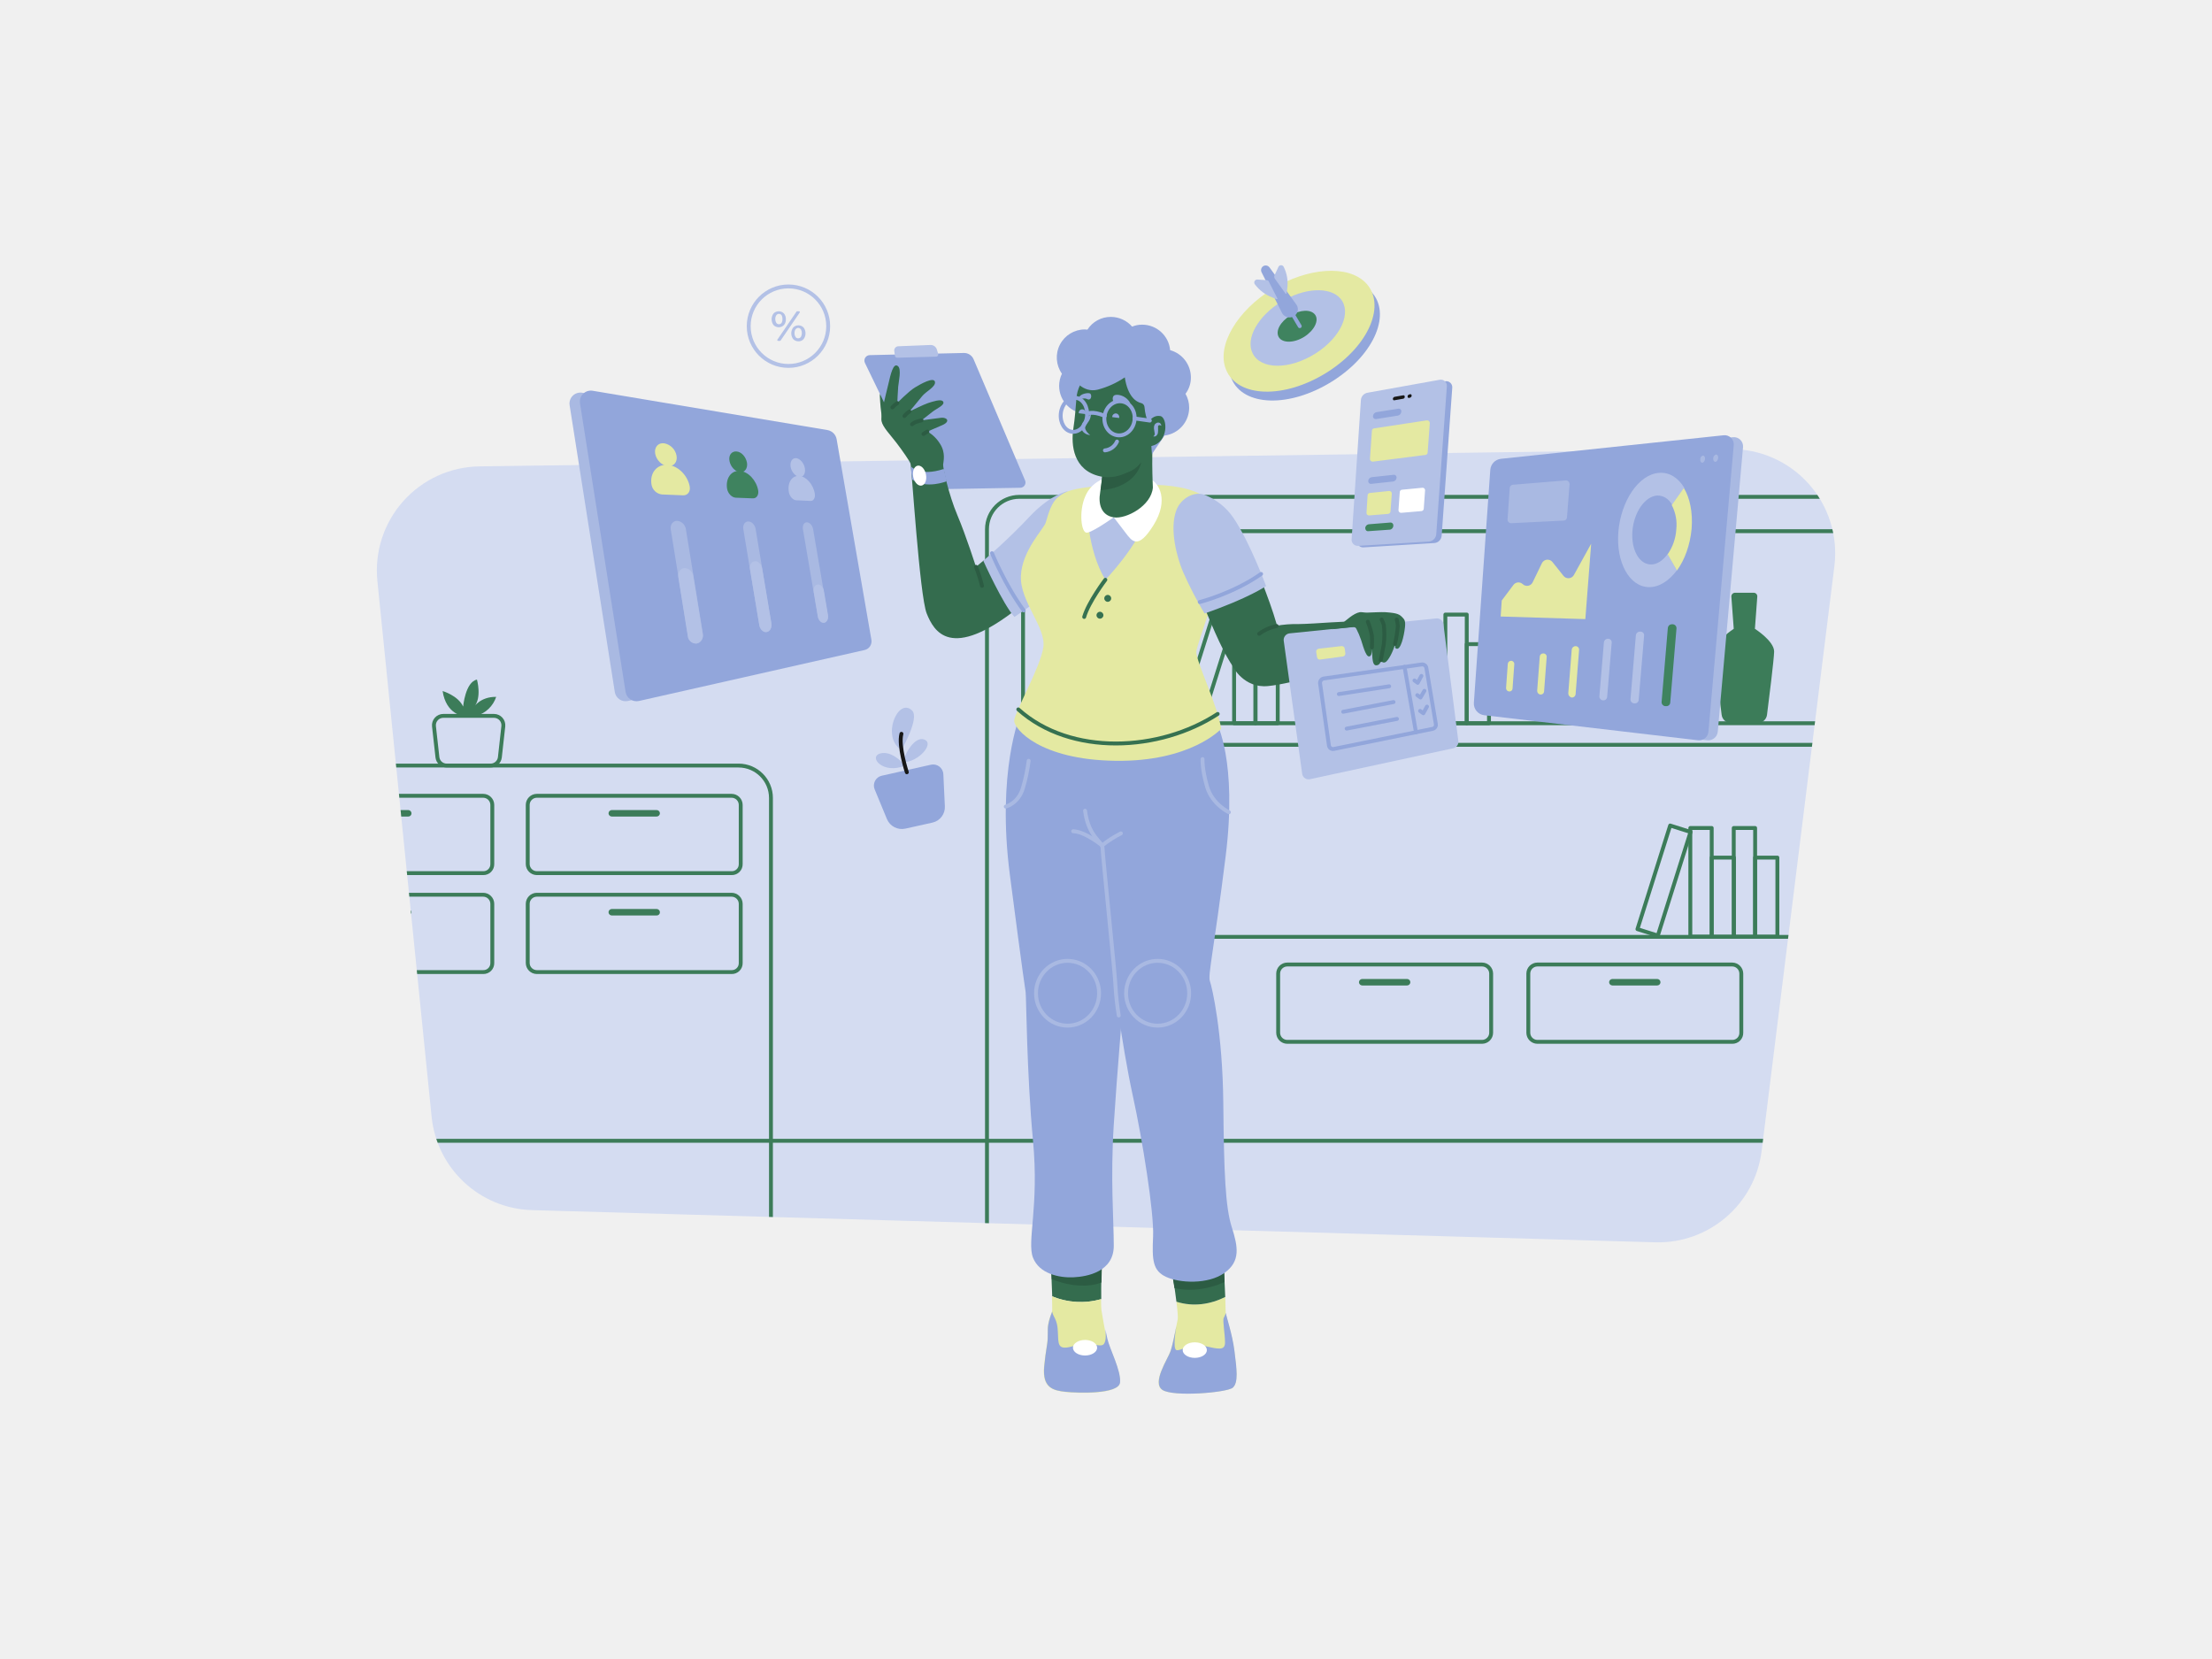
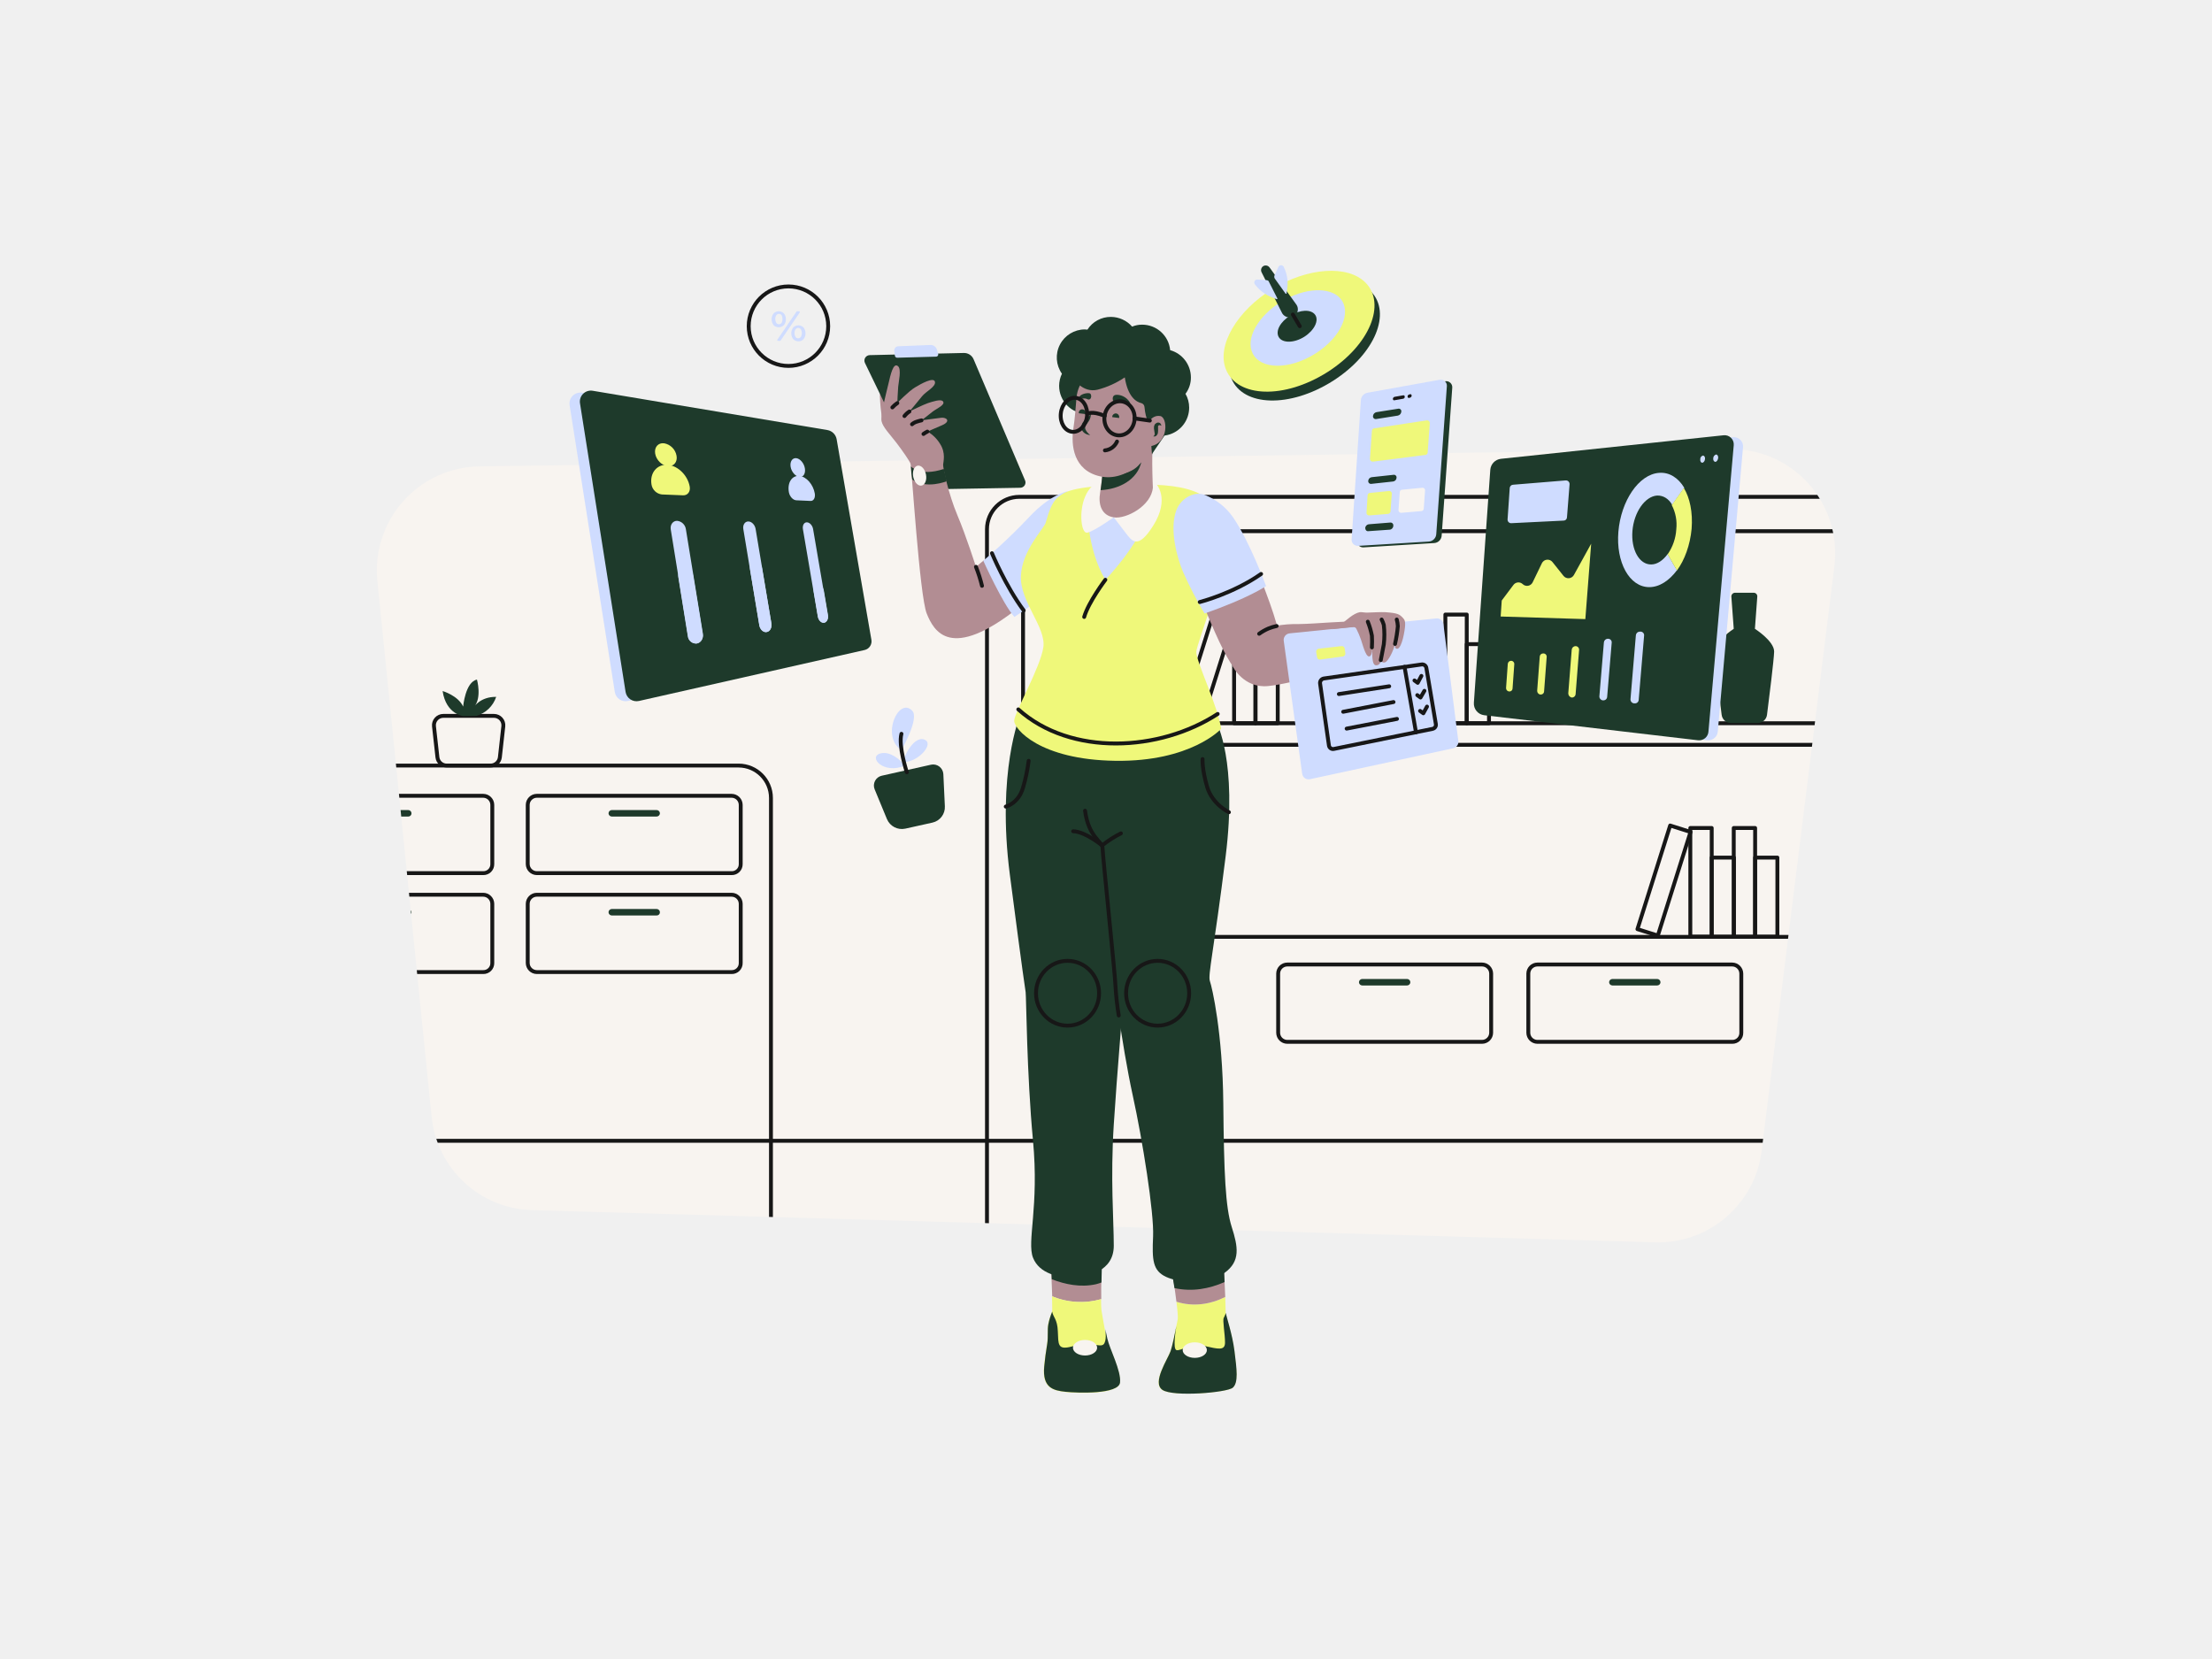
<svg xmlns="http://www.w3.org/2000/svg" id="illustration" viewBox="0 0 1024 768">
  <defs>
-     <style>.cls-1,.cls-14,.cls-15,.cls-18,.cls-19,.cls-20,.cls-22,.cls-23,.cls-4,.cls-6{fill:none;}.cls-2{fill:#D4DCF1;}.cls-3{clip-path:url(#clip-path);}.cls-4,.cls-6{stroke:#3C7C59;}.cls-14,.cls-15,.cls-18,.cls-19,.cls-20,.cls-22,.cls-23,.cls-4,.cls-6{stroke-linecap:round;stroke-linejoin:round;}.cls-14,.cls-15,.cls-18,.cls-19,.cls-20,.cls-23,.cls-4{stroke-width:1.8px;}.cls-5{fill:#3C7C59;}.cls-6{stroke-width:1.8px;}.cls-7{fill:#A9B9E2;}.cls-8{fill:#92A6DB;}.cls-9{fill:#E4E9A2;}.cls-10{fill:#B3C1E6;}.cls-11{fill:#3F835F;}.cls-12{fill:#171717;}.cls-13{fill:#FFFFFF;}.cls-14{stroke:#B3C1E6;}.cls-15,.cls-22{stroke:#92A6DB;}.cls-16{fill:#346C4E;}.cls-17{fill:#2C5C43;}.cls-18{stroke:#A9B9E2;}.cls-19{stroke:#2C5C43;}.cls-20{stroke:#367151;}.cls-21{fill:#367151;}.cls-22{stroke-width:1.8px;}.cls-23{stroke:#171717;}</style>
+     <style>.cls-1,.cls-14,.cls-15,.cls-18,.cls-19,.cls-20,.cls-22,.cls-23,.cls-4,.cls-6{fill:none;}.cls-2{fill:#F8F4F0;}.cls-3{clip-path:url(#clip-path);}.cls-4,.cls-6{stroke:#171717;}.cls-14,.cls-15,.cls-18,.cls-19,.cls-20,.cls-22,.cls-23,.cls-4,.cls-6{stroke-linecap:round;stroke-linejoin:round;}.cls-14,.cls-15,.cls-18,.cls-19,.cls-20,.cls-23,.cls-4{stroke-width:1.8px;}.cls-5{fill:#1E3A2B;}.cls-6{stroke-width:1.8px;}.cls-7{fill:#CFDCFF;}.cls-8{fill:#1E3A2B;}.cls-9{fill:#EFF87A;}.cls-10{fill:#CFDCFF;}.cls-11{fill:#1E3A2B;}.cls-12{fill:#171717;}.cls-13{fill:#F8F4F0;}.cls-14{stroke:#171717;}.cls-15,.cls-22{stroke:#171717;}.cls-16{fill:#b28d93;}.cls-17{fill:#1E3A2B;}.cls-18{stroke:#171717;}.cls-19{stroke:#171717;}.cls-20{stroke:#171717;}.cls-21{fill:#EFF87A;}.cls-22{stroke-width:1.8px;}.cls-23{stroke:#171717;}</style>
    <clipPath id="clip-path">
      <path class="cls-1" d="M766.3,575.1l-520-14.9a48.07,48.07,0,0,1-46.5-43.3l-25.1-248a48.18,48.18,0,0,1,47.2-53l578.8-8A48.21,48.21,0,0,1,849.2,262L815.5,532.9A48.27,48.27,0,0,1,766.3,575.1Z" />
    </clipPath>
  </defs>
  <path class="cls-2" d="M766.3,575.1l-520-14.9a48.07,48.07,0,0,1-46.5-43.3l-25.1-248a48.18,48.18,0,0,1,47.2-53l578.8-8A48.21,48.21,0,0,1,849.2,262L815.5,532.9A48.27,48.27,0,0,1,766.3,575.1Z" />
  <g class="cls-3">
    <path class="cls-4" d="M341.9,620.1H-73.6a15,15,0,0,1-15-15V369.4a15,15,0,0,1,15-15H341.9a15,15,0,0,1,15,15V605A15,15,0,0,1,341.9,620.1Z" />
    <path class="cls-4" d="M891,604.3H471.9a15,15,0,0,1-15-15V245a15,15,0,0,1,15-15H891a15,15,0,0,1,15,15V589.3A15,15,0,0,1,891,604.3Z" />
    <path class="cls-4" d="M227.1,354.4H206.8a4.32,4.32,0,0,1-4.3-3.8l-1.6-14.4a4.33,4.33,0,0,1,4.3-4.8h23.5a4.34,4.34,0,0,1,4.3,4.8l-1.6,14.4A4.32,4.32,0,0,1,227.1,354.4Z" />
    <path class="cls-5" d="M214.5,331.5s-8-.8-9.6-11.6c0,0,7.2,2.1,9.5,7.2,0,0,1-11.4,6.4-12.5,0,0,2.4,8.5-1.4,12.7,0,0,2.9-4.8,10.3-4.7a13.6,13.6,0,0,1-9.2,8.8" />
    <path class="cls-4" d="M338.7,404.2H248.5a4.23,4.23,0,0,1-4.2-4.2V372.6a4.23,4.23,0,0,1,4.2-4.2h90.2a4.23,4.23,0,0,1,4.2,4.2V400A4.1,4.1,0,0,1,338.7,404.2Z" />
    <path class="cls-5" d="M304,378H283.2a1.54,1.54,0,0,1-1.5-1.5h0a1.54,1.54,0,0,1,1.5-1.5H304a1.54,1.54,0,0,1,1.5,1.5h0A1.54,1.54,0,0,1,304,378Z" />
    <path class="cls-4" d="M338.7,450H248.5a4.23,4.23,0,0,1-4.2-4.2V418.4a4.23,4.23,0,0,1,4.2-4.2h90.2a4.23,4.23,0,0,1,4.2,4.2v27.4A4.1,4.1,0,0,1,338.7,450Z" />
    <path class="cls-5" d="M304,423.8H283.2a1.54,1.54,0,0,1-1.5-1.5h0a1.54,1.54,0,0,1,1.5-1.5H304a1.54,1.54,0,0,1,1.5,1.5h0A1.47,1.47,0,0,1,304,423.8Z" />
    <path class="cls-4" d="M801.9,482.3H711.7a4.23,4.23,0,0,1-4.2-4.2V450.7a4.23,4.23,0,0,1,4.2-4.2h90.2a4.23,4.23,0,0,1,4.2,4.2v27.4A4.1,4.1,0,0,1,801.9,482.3Z" />
    <path class="cls-5" d="M767.2,456.2H746.4a1.54,1.54,0,0,1-1.5-1.5h0a1.54,1.54,0,0,1,1.5-1.5h20.8a1.54,1.54,0,0,1,1.5,1.5h0A1.54,1.54,0,0,1,767.2,456.2Z" />
    <path class="cls-4" d="M686.1,482.3H595.9a4.23,4.23,0,0,1-4.2-4.2V450.7a4.23,4.23,0,0,1,4.2-4.2h90.2a4.23,4.23,0,0,1,4.2,4.2v27.4A4.23,4.23,0,0,1,686.1,482.3Z" />
    <path class="cls-5" d="M651.4,456.2H630.6a1.54,1.54,0,0,1-1.5-1.5h0a1.54,1.54,0,0,1,1.5-1.5h20.8a1.54,1.54,0,0,1,1.5,1.5h0A1.54,1.54,0,0,1,651.4,456.2Z" />
    <path class="cls-4" d="M223.7,404.2H133.5a4.23,4.23,0,0,1-4.2-4.2V372.6a4.23,4.23,0,0,1,4.2-4.2h90.2a4.23,4.23,0,0,1,4.2,4.2V400A4.1,4.1,0,0,1,223.7,404.2Z" />
    <path class="cls-5" d="M189,378H168.2a1.54,1.54,0,0,1-1.5-1.5h0a1.54,1.54,0,0,1,1.5-1.5H189a1.54,1.54,0,0,1,1.5,1.5h0A1.47,1.47,0,0,1,189,378Z" />
    <path class="cls-4" d="M223.7,450H133.5a4.23,4.23,0,0,1-4.2-4.2V418.4a4.23,4.23,0,0,1,4.2-4.2h90.2a4.23,4.23,0,0,1,4.2,4.2v27.4A4.1,4.1,0,0,1,223.7,450Z" />
    <path class="cls-5" d="M189,423.8H168.2a1.54,1.54,0,0,1-1.5-1.5h0a1.54,1.54,0,0,1,1.5-1.5H189a1.54,1.54,0,0,1,1.5,1.5h0A1.42,1.42,0,0,1,189,423.8Z" />
    <path class="cls-4" d="M933.2,334.8h-455a4.65,4.65,0,0,1-4.6-4.6V250.5a4.65,4.65,0,0,1,4.6-4.6h455a4.65,4.65,0,0,1,4.6,4.6v79.7A4.59,4.59,0,0,1,933.2,334.8Z" />
    <path class="cls-4" d="M933.2,433.7h-455a4.65,4.65,0,0,1-4.6-4.6V349.4a4.65,4.65,0,0,1,4.6-4.6h455a4.65,4.65,0,0,1,4.6,4.6v79.7A4.53,4.53,0,0,1,933.2,433.7Z" />
    <rect class="cls-4" x="504.3" y="284.5" width="9.9" height="50.3" />
    <rect class="cls-4" x="514.1" y="298.2" width="10.3" height="36.6" />
    <rect class="cls-4" x="802.6" y="383.3" width="9.9" height="50.3" />
    <rect class="cls-4" x="812.5" y="397" width="10.3" height="36.6" />
    <rect class="cls-4" x="782.5" y="383.3" width="9.9" height="50.3" />
    <rect class="cls-6" x="745.2" y="402.72" width="50.3" height="9.9" transform="translate(149.65 1019.52) rotate(-72.48)" />
    <rect class="cls-4" x="792.4" y="397" width="10.3" height="36.6" />
    <rect class="cls-4" x="669.1" y="284.5" width="9.9" height="50.3" />
    <rect class="cls-4" x="679" y="298.2" width="10.3" height="36.6" />
    <rect class="cls-4" x="571.3" y="284.5" width="9.9" height="50.3" />
    <rect class="cls-6" x="533.99" y="303.9" width="50.3" height="9.9" transform="translate(96.27 749.05) rotate(-72.48)" />
    <rect class="cls-4" x="581.2" y="298.2" width="10.3" height="36.6" />
    <path class="cls-5" d="M812.4,291.1l1.1-14.9a1.65,1.65,0,0,0-1.7-1.8h-8.6a1.71,1.71,0,0,0-1.7,1.8l1.1,14.9s-9,5.8-8.9,10.6c.1,3.7,2.3,21.4,3.3,29.2a4.32,4.32,0,0,0,4.3,3.8h12.4a4.32,4.32,0,0,0,4.3-3.8c1-7.8,3.2-25.5,3.3-29.2C821.4,296.8,812.4,291.1,812.4,291.1Z" />
    <path class="cls-5" d="M772.5,291.1l1.1-14.9a1.65,1.65,0,0,0-1.7-1.8h-8.6a1.71,1.71,0,0,0-1.7,1.8l1.1,14.9s-9,5.8-8.9,10.6c.1,3.7,2.3,21.4,3.3,29.2a4.32,4.32,0,0,0,4.3,3.8h12.4a4.32,4.32,0,0,0,4.3-3.8c1-7.8,3.2-25.5,3.3-29.2C781.5,296.8,772.5,291.1,772.5,291.1Z" />
    <line class="cls-4" x1="173.2" y1="528.1" x2="1129" y2="528.1" />
  </g>
  <path class="cls-7" d="M394.5,301,290.7,324.5a5.06,5.06,0,0,1-6.1-4.2L263.7,187.6a5.06,5.06,0,0,1,5.8-5.8l108,18.1a5.23,5.23,0,0,1,4.2,4.1l15.9,92.3A4.15,4.15,0,0,1,394.5,301Z" />
  <path class="cls-8" d="M400.3,300.9,295.8,324.5a5.13,5.13,0,0,1-6.2-4.2L268.5,186.7a5.09,5.09,0,0,1,5.9-5.8l108.7,18.2a5.22,5.22,0,0,1,4.2,4.2l16.1,92.9A4.12,4.12,0,0,1,400.3,300.9Z" />
  <path class="cls-9" d="M313.2,211c.5,2.9-1.3,5-4,4.8s-5.4-2.8-5.9-5.8,1.4-5.1,4.1-4.8A7.12,7.12,0,0,1,313.2,211Z" />
  <path class="cls-9" d="M316.2,229.3l-9.8-.4a5.51,5.51,0,0,1-4.8-4.6h0c-.9-5.4,2.6-9.5,7.5-9.1h0c4.8.4,9.3,4.9,10.2,10.1h0C319.7,227.6,318.3,229.4,316.2,229.3Z" />
  <path class="cls-7" d="M322.6,297.9h0a3.81,3.81,0,0,1-4.1-3.4l-8-49.5c-.3-2.1,1-3.9,2.9-3.9h0a4.54,4.54,0,0,1,4.1,3.8l7.9,48.5C325.7,295.6,324.5,297.6,322.6,297.9Z" />
  <path class="cls-10" d="M314,267.1l4.4,27.4a3.81,3.81,0,0,0,4.1,3.4h0a3.74,3.74,0,0,0,2.8-4.4l-4.4-26.9a4.17,4.17,0,0,0-4.1-3.6h0C315,263.1,313.7,264.9,314,267.1Z" />
  <path class="cls-11" d="M345.8,214.2c.4,2.6-1,4.6-3.2,4.4s-4.4-2.5-4.9-5.2,1-4.6,3.3-4.4S345.3,211.5,345.8,214.2Z" />
  <path class="cls-11" d="M348.5,230.7l-7.9-.3c-1.8-.1-3.6-1.9-4-4.1h0c-.8-4.9,1.9-8.6,5.9-8.3h0c3.9.3,7.7,4.4,8.5,9.1h0C351.3,229.2,350.2,230.8,348.5,230.7Z" />
  <path class="cls-7" d="M354.9,292.6h0c-1.5.3-3.1-1.1-3.4-3.1l-7.4-44.6c-.3-1.9.7-3.5,2.3-3.5h0c1.6,0,3.1,1.6,3.4,3.5l7.3,43.7C357.4,290.6,356.5,292.4,354.9,292.6Z" />
  <path class="cls-10" d="M347.2,263.5l4.3,25.8c.3,1.8,1.7,3.3,3.1,3.3,1.7-.1,2.8-1.9,2.5-4l-4.3-25.5c-.3-1.9-1.8-3.4-3.4-3.3h0C347.9,260,346.9,261.6,347.2,263.5Z" />
  <path class="cls-10" d="M372.6,216.8c.4,2.4-.7,4.2-2.5,4s-3.7-2.3-4.1-4.7.8-4.2,2.6-4S372.2,214.4,372.6,216.8Z" />
  <path class="cls-10" d="M375.2,231.9l-6.6-.3c-1.5-.1-3-1.7-3.4-3.7h0c-.8-4.5,1.4-7.8,4.8-7.6h0c3.3.3,6.5,4,7.2,8.2h0C377.5,230.5,376.6,232,375.2,231.9Z" />
  <path class="cls-7" d="M381.5,288.3h0c-1.3.2-2.6-1.1-2.9-2.8L371.7,245c-.3-1.8.5-3.2,1.8-3.2h0c1.3,0,2.6,1.4,2.9,3.1l6.8,39.8C383.6,286.5,382.8,288,381.5,288.3Z" />
  <path class="cls-10" d="M376.7,274l1.9,11.3c.3,1.7,1.4,3,2.7,3s2.3-1.7,2-3.6l-1.9-11.2c-.3-1.7-1.6-3.1-2.8-2.9h0C377.2,270.7,376.4,272.2,376.7,274Z" />
  <path class="cls-7" d="M790.4,342.7l-98.5-11.5a5.43,5.43,0,0,1-4.8-5.8l7.6-107.2a5.45,5.45,0,0,1,4.9-5l102.6-10.8a4.24,4.24,0,0,1,4.7,4.6L795.2,338.8A4.43,4.43,0,0,1,790.4,342.7Z" />
  <path class="cls-8" d="M786.1,342.7l-99-11.6a5.43,5.43,0,0,1-4.8-5.8l7.6-107.8a5.55,5.55,0,0,1,4.9-5.1l103.1-10.9a4.24,4.24,0,0,1,4.7,4.6L790.9,338.6A4.34,4.34,0,0,1,786.1,342.7Z" />
  <path class="cls-7" d="M723.9,241l-24.3,1.2a1.65,1.65,0,0,1-1.7-1.8l1-14.5a1.61,1.61,0,0,1,1.5-1.5l24.4-2a1.68,1.68,0,0,1,1.8,1.8l-1.2,15.3A1.54,1.54,0,0,1,723.9,241Z" />
  <path class="cls-9" d="M736.6,251.7l-2.7,34.9-39.2-1.2.5-7.4,5.4-7.2a2.87,2.87,0,0,1,4.3-.4h0a2.89,2.89,0,0,0,4.6-.8l4.3-8.9a2.91,2.91,0,0,1,4.9-.5l5.1,6.4a2.91,2.91,0,0,0,4.8-.4Z" />
  <path class="cls-9" d="M698.6,320.1h0a1.54,1.54,0,0,1-1.4-1.6l.8-11.2a1.54,1.54,0,0,1,1.6-1.4h0a1.5,1.5,0,0,1,1.4,1.7l-.8,11.2A1.41,1.41,0,0,1,698.6,320.1Z" />
  <path class="cls-9" d="M711.6,319.8l1.2-15.9a1.54,1.54,0,0,1,1.6-1.4h.2a1.5,1.5,0,0,1,1.4,1.7l-1.2,15.9a1.5,1.5,0,0,1-1.7,1.4h-.2A1.74,1.74,0,0,1,711.6,319.8Z" />
  <path class="cls-9" d="M726,321l1.6-20.3a1.83,1.83,0,0,1,1.8-1.6h0A1.66,1.66,0,0,1,731,301l-1.6,20.3a1.71,1.71,0,0,1-1.9,1.6h0A2,2,0,0,1,726,321Z" />
  <path class="cls-10" d="M740.4,322.3l2.1-25a1.83,1.83,0,0,1,1.8-1.6h.2a1.66,1.66,0,0,1,1.6,1.9l-2.1,25a1.71,1.71,0,0,1-1.9,1.6h-.2A1.77,1.77,0,0,1,740.4,322.3Z" />
  <path class="cls-10" d="M754.8,323.7l2.5-29.7a1.83,1.83,0,0,1,1.8-1.6h.4a1.66,1.66,0,0,1,1.6,1.9L758.6,324a1.71,1.71,0,0,1-1.9,1.6h-.3A1.83,1.83,0,0,1,754.8,323.7Z" />
  <path class="cls-11" d="M771.3,326.9h-.5a1.86,1.86,0,0,1-1.6-1.9l2.9-34.4a1.83,1.83,0,0,1,1.8-1.6h.5a1.8,1.8,0,0,1,1.7,1.9l-2.9,34.4A1.77,1.77,0,0,1,771.3,326.9Z" />
  <path class="cls-10" d="M772,256.5l4.3,7.5c-3.6,4.8-8.1,7.8-12.8,7.8-9.2,0-15.5-11.5-14.3-25.7s9.4-26.5,18.8-27.2c4.8-.4,8.9,2.3,11.7,6.9l-5.6,7.9c-1.6-2.8-4.1-4.4-7-4.3-5.6.4-10.7,7.7-11.4,16.4s3.2,15.6,8.7,15.5C767.1,261.3,769.8,259.5,772,256.5Z" />
  <path class="cls-9" d="M783.1,244.8c-.7,7.5-3.2,14.4-6.8,19.3l-4.3-7.5a22.55,22.55,0,0,0,4-11.5,19.63,19.63,0,0,0-2.1-11.3l5.6-7.9C782.3,230.5,783.7,237.2,783.1,244.8Z" />
  <path class="cls-7" d="M789.3,212.5c.1-.9-.3-1.6-1-1.6a1.68,1.68,0,0,0-1.2,1.7c-.1.9.3,1.6.9,1.6S789.2,213.5,789.3,212.5Z" />
  <path class="cls-7" d="M795.4,212c.1-.9-.4-1.6-1-1.6a1.91,1.91,0,0,0-1.3,1.8c-.1.9.4,1.6,1,1.6S795.3,212.9,795.4,212Z" />
  <path class="cls-8" d="M663.9,251.4l-32.7,2a2.83,2.83,0,0,1-3-3l4.3-64.5a3.72,3.72,0,0,1,3.1-3.4l33.4-6a2.8,2.8,0,0,1,3.3,2.9l-4.9,68.4A3.7,3.7,0,0,1,663.9,251.4Z" />
  <path class="cls-10" d="M661.4,250.7l-32.7,2a2.83,2.83,0,0,1-3-3l4.3-64.5a3.72,3.72,0,0,1,3.1-3.4l33.4-6a2.8,2.8,0,0,1,3.3,2.9l-4.9,68.4A3.7,3.7,0,0,1,661.4,250.7Z" />
  <path class="cls-12" d="M649.5,184.6l-4,.7c-.4.1-.7-.2-.7-.7h0a1.06,1.06,0,0,1,.8-.9l4-.7c.4-.1.7.2.7.7h0A.88.88,0,0,1,649.5,184.6Z" />
  <path class="cls-12" d="M652.7,184.1l-.4.1c-.4.1-.7-.2-.7-.7h0a1,1,0,0,1,.8-.9l.4-.1c.4-.1.7.2.7.7h0A1,1,0,0,1,652.7,184.1Z" />
  <path class="cls-8" d="M647.1,192.4,637,194a1.26,1.26,0,0,1-1.4-1.4h0a2,2,0,0,1,1.6-1.8l10.1-1.6a1.19,1.19,0,0,1,1.4,1.4h0A2,2,0,0,1,647.1,192.4Z" />
  <path class="cls-9" d="M659.9,210.6l-24.3,3.1a1.24,1.24,0,0,1-1.4-1.3l.9-13a1.18,1.18,0,0,1,1-1.1l24.4-3.7a1.24,1.24,0,0,1,1.4,1.3l-1,13.6A1.16,1.16,0,0,1,659.9,210.6Z" />
  <path class="cls-8" d="M644.9,222.9,634.8,224a1.26,1.26,0,0,1-1.4-1.4h0a1.82,1.82,0,0,1,1.6-1.7l10.1-1.1a1.22,1.22,0,0,1,1.4,1.4h0A1.81,1.81,0,0,1,644.9,222.9Z" />
  <path class="cls-11" d="M643.4,245.2l-10,.7c-.8.1-1.4-.6-1.4-1.5h0a1.91,1.91,0,0,1,1.6-1.7l10-.8a1.3,1.3,0,0,1,1.4,1.5h0A1.83,1.83,0,0,1,643.4,245.2Z" />
  <path class="cls-9" d="M642.6,237.9l-8.7.7a1.16,1.16,0,0,1-1.3-1.3l.5-8a1.11,1.11,0,0,1,1.1-1.1l8.8-.9a1.16,1.16,0,0,1,1.3,1.3l-.6,8.2A1.27,1.27,0,0,1,642.6,237.9Z" />
  <path class="cls-13" d="M658,236.6l-9.3.8a1.21,1.21,0,0,1-1.3-1.3l.6-8.3a1.11,1.11,0,0,1,1.1-1.1l9.3-.9a1.16,1.16,0,0,1,1.3,1.3l-.6,8.4A1.18,1.18,0,0,1,658,236.6Z" />
  <circle class="cls-14" cx="365" cy="151" r="18.4" />
  <path class="cls-10" d="M358.1,150.5a4.5,4.5,0,0,1,0-5.4,3.38,3.38,0,0,1,4.8,0,4,4,0,0,1,.9,2.7,3.83,3.83,0,0,1-.9,2.7,3.38,3.38,0,0,1-4.8,0Zm3.7-1a3,3,0,0,0,.4-1.8,3.21,3.21,0,0,0-.4-1.8,1.5,1.5,0,0,0-2.4,0,3,3,0,0,0-.5,1.8,3.45,3.45,0,0,0,.5,1.8,1.43,1.43,0,0,0,1.2.6A1.56,1.56,0,0,0,361.8,149.5Zm7.2-5.4h.9c.3,0,.5.4.3.6l-8.8,12.9c-.1.1-.2.2-.3.2h-.9c-.3,0-.5-.4-.3-.6l8.8-12.9C368.7,144.2,368.8,144.1,369,144.1ZM367.2,157a4.5,4.5,0,0,1,0-5.4,3.38,3.38,0,0,1,4.8,0,4.5,4.5,0,0,1,0,5.4,3,3,0,0,1-2.4,1A3.31,3.31,0,0,1,367.2,157Zm3.6-1.1a3.81,3.81,0,0,0,0-3.4,1.68,1.68,0,0,0-1.5-.7,1.7,1.7,0,0,0-1,.6,3,3,0,0,0-.5,1.8,3.2,3.2,0,0,0,.5,1.8,1.22,1.22,0,0,0,1,.6A1.49,1.49,0,0,0,370.8,155.9Z" />
  <path class="cls-8" d="M617.1,176.3c-20.2,12.8-41.7,11.8-47-1-4.7-11.2,5.3-27.6,21.6-37.5,16-9.8,34.8-11.3,43.1-2.7C644.1,144.8,636.8,163.7,617.1,176.3Z" />
  <path class="cls-9" d="M614.6,172.2c-20.2,12.8-41.7,11.8-47-1-4.7-11.2,5.3-27.6,21.6-37.5,16-9.8,34.8-11.3,43.1-2.7C641.6,140.7,634.3,159.6,614.6,172.2Z" />
  <path class="cls-10" d="M608.9,163.7c-12.1,7.6-25.3,7.4-29-.1-3.5-6.9,2.6-17.4,13.2-23.9s22.6-7.2,27.5-1.4C625.8,144.6,620.9,156.1,608.9,163.7Z" />
  <path class="cls-11" d="M603.8,155.9c-4.8,3-10.1,3-11.8.2s.7-7.2,5.3-10,9.6-3,11.5-.4S608.5,152.9,603.8,155.9Z" />
  <path class="cls-8" d="M599,146.4h0a4,4,0,0,1-5.4-1.3L584,126a2.21,2.21,0,0,1,.8-2.8h0a2.2,2.2,0,0,1,2.9.6l12.5,17.3A3.77,3.77,0,0,1,599,146.4Z" />
  <path class="cls-10" d="M586.4,129.7l-4.3-.3a1.38,1.38,0,0,0-1.2,2.2h0a18,18,0,0,0,8.1,6.1l2,.8c.2.1.5-.2.3-.4l-3.9-7.7C587.3,130,586.9,129.8,586.4,129.7Z" />
  <path class="cls-10" d="M590,127.5l1.8-3.9a1.36,1.36,0,0,1,2.5,0h0a17.28,17.28,0,0,1,1.6,10l-.3,2.2c0,.2-.4.3-.5.1l-5-7A1.69,1.69,0,0,1,590,127.5Z" />
  <line class="cls-15" x1="598.5" y1="145.6" x2="601.7" y2="151" />
  <path class="cls-16" d="M510,585.5c-2.2-3.9-23.5,0-23.5,0s.4,8.3.6,14.6a34,34,0,0,0,22.7,1.3C509.7,594.9,510,585.5,510,585.5Z" />
  <path class="cls-9" d="M487,600.1c.1,2.9.1,5.3.1,6.3,0,1.2-1.4,3.4-1.9,6.8-.4,2.5,0,5.9-.5,8.9-.5,3.6-1.1,7.2-1.4,10.6-.9,9.9,4.2,11,9.9,11.7s24.6,1.2,25.2-4.3-4.8-15.7-6-20.4-1.9-10-2.5-13.1c-.1-.9-.2-2.8-.2-5.2A34.58,34.58,0,0,1,487,600.1Z" />
  <path class="cls-8" d="M518.5,640c-.6,5.5-19.5,4.9-25.2,4.3s-10.8-1.8-9.9-11.7c.3-3.3.8-7,1.4-10.6.5-3,0-6.4.5-8.9a30.3,30.3,0,0,1,1.8-5.9c.4,2.6,2.4,3.4,2.6,9.1.3,5.9-.3,8.9,6.6,7,9.1-2.5,12.6.6,14.5-.9,1.6-1.4,1-6.2.9-7.1.3,1.4.6,2.9.9,4.3C513.6,624.3,519.1,634.6,518.5,640Z" />
  <path class="cls-17" d="M507.4,594.5a24.13,24.13,0,0,0,2.5-.8c.1-4.4.2-8.3.2-8.3-2.2-3.9-23.5,0-23.5,0s.1,3,.3,6.8C493.1,594.6,500.2,596.1,507.4,594.5Z" />
  <ellipse class="cls-13" cx="502.3" cy="623.9" rx="5.6" ry="3.6" />
  <path class="cls-9" d="M544.6,602.6c.5,3.9.8,7.3.6,8.2-.5,2.1-2.1,10.9-3.4,14.7s-8.7,14.6-3.8,17.9,29.9,1.3,32.6-1,1.8-8.7.8-16.9-4-16.6-4-17.8c0-.4-.1-3.5-.2-7.3C560.4,603.8,552.5,605.1,544.6,602.6Z" />
  <path class="cls-16" d="M542.8,590s1.1,6.8,1.8,12.6c7.9,2.5,15.8,1.2,22.6-2.2-.3-7.2-.7-17.2-1.1-17.8C565.6,581.7,545,581.3,542.8,590Z" />
  <path class="cls-8" d="M570.7,642.4c-2.7,2.3-27.7,4.4-32.6,1s2.5-14.2,3.8-17.9c.9-2.7,2-8.1,2.7-11.7-.2,1.2-1.8,10.6,0,11.2s6.7-3.3,13-1.9,9.5,2.3,9.5-1.6-1.2-10.3-.6-11.4,1-2.3,1-2.3c0,1.2,3,9.6,4,17.8S573.4,640,570.7,642.4Z" />
  <path class="cls-17" d="M566.9,593.5c-.2-5.4-.5-10.5-.8-10.9-.5-.9-21.2-1.3-23.4,7.4,0,0,.4,2.8,1,6.3C552,598.1,559.8,596.6,566.9,593.5Z" />
  <ellipse class="cls-13" cx="553.1" cy="625" rx="5.6" ry="3.6" />
  <path class="cls-8" d="M563.2,334.6s9.7,17.7,4.2,61.7-8.3,55.1-7.3,57.9,5.9,23.9,6.2,56.5,1,48.2,3.9,57.3,4.2,15.9-3.4,21.3-20.8,4.7-27,1.8-6.5-7.8-6-18.7-4.9-44.7-9.4-65.2c-2.7-12.4-5-26.7-6.5-37a133.43,133.43,0,0,1-1.5-13.4c0-3.9-6-61.3-6-64.2s-6.5-4.9-8.1-17.2,1.3-40.7,1.3-40.7S557.7,326.9,563.2,334.6Z" />
  <path class="cls-8" d="M472.2,331.2s-10.9,26.2-4.7,73.8,7,52.2,7.3,54.3.5,37.7,3.4,68.6-2.9,46.8,0,54.3,12.2,9.4,18.7,9.1,18.7-2.6,18.7-14.6-1.6-30.9,0-56.1,4-50.9,4.7-62.9,8-81.6,9.3-91.5-3.3-26-21.4-32.3C490.1,327.8,472.2,331.2,472.2,331.2Z" />
  <path class="cls-18" d="M465.6,373.4s5.9-1.4,8-8.8a79.28,79.28,0,0,0,2.6-12.4" />
  <path class="cls-18" d="M568.9,376s-7.7-3.6-10.1-11.8-2.1-12.8-2.1-12.8" />
  <path class="cls-18" d="M496.8,384.8c5.7.2,13.4,6.6,13.4,6.6a46.91,46.91,0,0,1,8.7-5.6" />
  <ellipse class="cls-18" cx="494.2" cy="459.8" rx="14.6" ry="15" />
  <ellipse class="cls-18" cx="535.9" cy="459.8" rx="14.6" ry="15" />
  <path class="cls-18" d="M517.9,470.1a133.43,133.43,0,0,1-1.5-13.4c0-3.9-6-61.3-6-64.2s-6.5-4.9-8.1-17.2" />
  <path class="cls-16" d="M408.6,194.7s-.9-3-1.3-11.4c-.1-2,3.1-6.4,3.5-7.7s3.4-.8,2.6,3.6,2.3,12.5,1.4,15.6S408.6,196.1,408.6,194.7Z" />
  <path class="cls-8" d="M400.4,168l27,55.8a4.61,4.61,0,0,0,4.4,2.7l40.5-.7a2.45,2.45,0,0,0,2.2-3.5l-23.8-56a4.77,4.77,0,0,0-4.5-2.9l-43.6,1A2.52,2.52,0,0,0,400.4,168Z" />
  <path class="cls-10" d="M415.8,160.3l15-.6a3,3,0,0,1,2.9,2.1l.6,2a1,1,0,0,1-.9,1.3l-18.1.5a1.08,1.08,0,0,1-1-.8l-.3-2.2A1.94,1.94,0,0,1,415.8,160.3Z" />
  <path class="cls-16" d="M455.2,259.6l-3.4,2.8s-4.5-14.2-8.6-23.9-6.7-22-6.6-23.4,1.3-5.4-1.4-9.6a16.5,16.5,0,0,0-5.8-5.7s2.3-1.1,6.6-2.9,2.3-3.8-.3-3.5-9.1,1.2-9.1,1.2l5.1-4c1.9-1.5,5.9-3.1,4.9-4.7-.9-1.4-5.1.1-7,.7s-8.6,3.9-8.6,3.9,4-4.7,5.8-7,6.6-4.5,6-6.8-6.5,1-9.3,2.7-8.1,7.1-8.1,7.1.2-5.2.4-7.5,1.6-8.1-.1-9.5c-2.2-1.8-3.4,3.8-4.5,8.5s-3.7,14.2-3.1,17,4,6.2,6.9,10,6,8.3,6.5,9.6,4.2,61.2,7.5,69.4,10.9,22.3,42.5-2.7c0,0,2.9-17.5-2.9-22.2C462.7,254.6,455.2,259.6,455.2,259.6Z" />
  <path class="cls-10" d="M493.9,227.5s-7.7,1.4-17.4,11.8-21.3,20.3-21.3,20.3,9,20,14.4,26c0,0,18.9-12.6,26.3-20S504.6,230.1,493.9,227.5Z" />
  <path class="cls-15" d="M459.2,256.1s6.3,15.2,14.7,26.5" />
  <path class="cls-19" d="M451.8,262.4a68.35,68.35,0,0,1,2.8,8.8" />
  <path class="cls-19" d="M426.6,194.6a20.46,20.46,0,0,0-2.2.6,6,6,0,0,0-2.2,1.2" />
  <path class="cls-19" d="M429.3,199.8a10.78,10.78,0,0,0-1.8,1.1" />
  <path class="cls-19" d="M421,190.5a9.05,9.05,0,0,0-2.3,2.1" />
  <path class="cls-19" d="M415.4,186.6a13.07,13.07,0,0,0-2.3,2" />
  <path class="cls-8" d="M421.7,215.9s3.9,4.9,15.2,1.2c0,0,1.2,4.5,1.3,5.7,0,0-9.4,3.8-15.9-.8A41.63,41.63,0,0,1,421.7,215.9Z" />
  <ellipse class="cls-13" cx="425.71" cy="220.17" rx="3" ry="4.7" transform="translate(-35.51 89.87) rotate(-11.57)" />
  <path class="cls-9" d="M489.9,230.1c2.8-2.2,5.6-4.9,30.4-5.7,28.5-.9,42.1,2.5,46,18.8s-12.5,54.3-12.5,58.7,10.3,25.8,11.5,35.5c0,0-13.9,15.3-49,14.8s-46.8-14.8-46.8-18.5,12.2-24.8,13.5-34.1-10.9-21.1-10.4-33,10.9-22.1,11.5-24.7C485.5,237.1,486.9,232.4,489.9,230.1Z" />
  <path class="cls-10" d="M503.2,234.2s-.1,20,8.5,34.2c0,0,15.1-15.4,20.3-31,0,0-11.8,3.8-18.8,1.3A59.33,59.33,0,0,1,503.2,234.2Z" />
  <path class="cls-13" d="M510.7,221.7a14.62,14.62,0,0,0-8.4,8.3c-2.9,6.8-1.8,16.7.8,16.6s12.6-7.2,12.6-7.2S515.2,222.5,510.7,221.7Z" />
  <path class="cls-13" d="M515.6,239.5l5.5,7.2c2.9,3.8,5.7,8,12.9-3.6s2.6-19.5-1.6-21.4S515,235.8,515.6,239.5Z" />
  <path class="cls-16" d="M510.7,214a136.17,136.17,0,0,1-1.4,13.9c-1,5.6.6,10.7,6.3,11.6s17.4-5.3,18.1-13.8c0,0-1-20.1.7-26.4S511,209.6,510.7,214Z" />
  <path class="cls-17" d="M528.4,213.7c-3.7,5.9-11.3,6.4-18.1,6.5-.2,2.2-.5,4.6-.8,6.7C518.1,226.5,526.6,222.1,528.4,213.7Z" />
  <path class="cls-20" d="M563.7,330.5c-26.8,17.5-68,19.7-92.3-2.1" />
  <path class="cls-20" d="M511.7,268.4s-7.8,10.3-9.8,17.2" />
  <path class="cls-21" d="M512.8,275.4a1.6,1.6,0,1,1-1.6,1.6A1.6,1.6,0,0,1,512.8,275.4Z" />
  <circle class="cls-21" cx="509.2" cy="284.8" r="1.6" />
  <path class="cls-16" d="M579.9,259.1s7.5,17.1,11.2,30.2-.1,21.2-8.2,25.1-14.5-6.1-26.6-36.4C556.3,278.1,574.4,253.9,579.9,259.1Z" />
  <path class="cls-16" d="M570.7,308.5s5,10.2,16.3,9.1,38.6-8.8,43.8-13.2,2.7-16.1-2.2-16.6-19.3,1-27.5,1.1a51.89,51.89,0,0,0-10.3.8,22.24,22.24,0,0,0-3.9,1.2,22.5,22.5,0,0,0-4.2,2.4C577.7,297.1,570.7,308.5,570.7,308.5Z" />
  <path class="cls-19" d="M591,289.8a22.24,22.24,0,0,0-3.9,1.2,22.5,22.5,0,0,0-4.2,2.4" />
  <path class="cls-10" d="M544.6,236.1c2.1-5.4,8.2-8.9,13.1-7a28.92,28.92,0,0,1,13.2,10.5c7.7,11.3,15.2,31.7,15.2,31.7s-8,5.6-28.5,12.7a181.15,181.15,0,0,1-10-19.4C545.2,258.9,541.1,245.3,544.6,236.1Z" />
  <path class="cls-15" d="M555.4,278.7s15.4-3.9,28.4-13" />
  <path class="cls-10" d="M597,293.2l67.8-6.9a3,3,0,0,1,3.4,2.7l6.9,54a3,3,0,0,1-2.4,3.4l-66.2,14.3a3,3,0,0,1-3.7-2.6l-8.5-61.3A3.05,3.05,0,0,1,597,293.2Z" />
  <path class="cls-15" d="M612.8,314.1l45.3-6.5a1.93,1.93,0,0,1,2.2,1.6l4.4,26a1.91,1.91,0,0,1-1.5,2.2l-45.7,9.3a1.9,1.9,0,0,1-2.3-1.6l-4.1-28.7A2.1,2.1,0,0,1,612.8,314.1Z" />
  <line class="cls-15" x1="650.2" y1="308.7" x2="655.5" y2="339" />
  <line class="cls-15" x1="619.8" y1="321.3" x2="643.1" y2="317.7" />
  <line class="cls-15" x1="621.8" y1="329.5" x2="645.1" y2="325" />
  <line class="cls-15" x1="623.4" y1="337.3" x2="646.7" y2="332.8" />
  <polyline class="cls-15" points="654.8 315 656.3 316.1 658 312.9" />
  <polyline class="cls-15" points="656.1 321.8 657.6 322.9 659.4 319.8" />
  <polyline class="cls-15" points="657.4 329.1 658.9 330.2 660.6 327.1" />
  <path class="cls-9" d="M609.7,304.3l-.4-2.5a1.34,1.34,0,0,1,1.2-1.5l10.5-1.2a1.34,1.34,0,0,1,1.5,1.1l.3,2.2a1.34,1.34,0,0,1-1.1,1.5l-10.4,1.4A1.26,1.26,0,0,1,609.7,304.3Z" />
  <path class="cls-16" d="M649.4,286c-1.5-1.6-2.3-2.2-8.1-2.6-2-.1-5.6.1-8.5.2-1.4,0-2.3-.3-3.3-.2-3,.5-6.5,4-8.2,5.2s-4.8,2.7-4.8,2.7l9.9-1a1.41,1.41,0,0,1,1.5.8,38.15,38.15,0,0,1,2.2,5.2c1.2,3.8,2.5,8.6,4.2,7.4,1-.7,1-3.9.7-6.1,0,.3.1.5.1.8.3,3.8-.3,9.5,1.9,9.6,2,.1,2.3-2.3,2.3-2.3a1.4,1.4,0,0,0,1.9.9c1.6-.6,3.9-5.5,4.6-8.4.1,1.3-.2,1.8.7,2.1,1.9.6,3.4-5.5,3.9-9.9C650.7,287.6,650.2,286.8,649.4,286Z" />
  <path class="cls-19" d="M639.2,305.6s1-5.2,1.4-7.3a38.44,38.44,0,0,0,0-9,12.81,12.81,0,0,0-1-2.5" />
  <path class="cls-19" d="M645.8,298.1a61.19,61.19,0,0,0,1.3-8.2,14,14,0,0,0-.5-3.1" />
  <path class="cls-19" d="M635.1,299.7a46.24,46.24,0,0,0,0-5.4,35.48,35.48,0,0,0-1.9-6.5" />
  <path class="cls-8" d="M551.3,174.7a13.11,13.11,0,0,0-9.6-12.6,13,13,0,0,0-13-11.8,11.79,11.79,0,0,0-4.6.9,13.16,13.16,0,0,0-9.8-4.5,12.81,12.81,0,0,0-10.9,5.9c-.4,0-.8-.1-1.2-.1A13,13,0,0,0,491.6,173a13.16,13.16,0,0,0-1.3,5.6,13,13,0,1,0,26,0,12.43,12.43,0,0,0-1.4-5.8,17.73,17.73,0,0,0,4-.8,13.44,13.44,0,0,0,6.4,4,15,15,0,0,0,1.6,5.2,13,13,0,1,0,23.6,7.5,12.75,12.75,0,0,0-1.7-6.4A12.38,12.38,0,0,0,551.3,174.7Z" />
  <path class="cls-16" d="M515,169.1a16.56,16.56,0,0,0-16.7,15.4c-.3,3.9-.7,9.3-1.4,13.8-1.2,7.8,0,19.4,12.3,22.2s24.3-9,27-19.2,5-25.1-9.5-30A41.22,41.22,0,0,0,515,169.1Z" />
  <path class="cls-8" d="M532.3,196.4s-1.9-1.6-2.5-8.1a2,2,0,0,0-1.5-1.7c-2.2-.5-6.2-2.8-7.6-11.9a41,41,0,0,1-12.6,5.7c-6.8,1.6-11.1-4.6-13.3-7.8-3.9-5.7-3.4-7.1-1.6-9.3,8.9-11,24.7-6.4,27.6-5.4s13.2.2,20.3,7.8,5.5,18.5,3.6,25.2-11.4,18.6-11.4,19.5S532.3,196.4,532.3,196.4Z" />
  <path class="cls-16" d="M530.9,196.9s1.9-5,6.2-4.3c3.4.5,4.1,12.2-4.2,13.9" />
  <path class="cls-8" d="M505,191.5a6.09,6.09,0,0,1-.8,3.2,12.13,12.13,0,0,1-1,1.4c-.2.2-.3.4-.4.5s-.2.3-.3.5a2.3,2.3,0,0,0,.2,2.1,6.79,6.79,0,0,0,2,2.2,4.77,4.77,0,0,1-3.1-1.3,3.11,3.11,0,0,1-.9-1.7,3.07,3.07,0,0,1,.2-2.1,4.05,4.05,0,0,1,.5-.9l.6-.6c.4-.3.7-.7,1.1-1C503.7,193.1,504.3,192.4,505,191.5Z" />
  <path class="cls-15" d="M511.5,208.5a6.87,6.87,0,0,0,5.6-4.1" />
  <path class="cls-8" d="M515.5,185.8c-.6-.7-.6-2.5.6-2.9s4.4,0,6.5,2.7-2.1.6-3.3.4S516,186.3,515.5,185.8Z" />
  <path class="cls-8" d="M503.6,184.9a1.08,1.08,0,0,0,1.4-.7,2,2,0,0,0-.2-1.9c-.5-.7-4.6-.2-5.3,1.7-.5,1.3,2.1.2,3,.5A3,3,0,0,1,503.6,184.9Z" />
  <path class="cls-8" d="M502.6,191.3a1.59,1.59,0,0,0-1.4-1.8h0a1.59,1.59,0,0,0-1.8,1.4v.4l3.2.4Z" />
  <path class="cls-8" d="M518.1,193.2a1.61,1.61,0,1,0-3.2-.4v.3l3.2.4Z" />
  <path class="cls-8" d="M537.6,197.1a1.9,1.9,0,0,0-.9-.3c-.2,0-.3.2-.5.3l-.1.1v1.1a9.24,9.24,0,0,1-.1,2.3,2.33,2.33,0,0,1-.8,1.2,1.53,1.53,0,0,1-1.3.2c.3-.3.6-.5.6-.8a1.1,1.1,0,0,0,0-.8c-.1-.5-.2-1.2-.3-2a6.15,6.15,0,0,1,.1-1.3,5.9,5.9,0,0,1,.4-.8,1.38,1.38,0,0,1,.4-.3l.3-.2a1.59,1.59,0,0,1,1.5,0A1.55,1.55,0,0,1,537.6,197.1Z" />
  <ellipse class="cls-22" cx="497.14" cy="192.03" rx="7.9" ry="6.1" transform="translate(253.79 666.16) rotate(-83.95)" />
  <ellipse class="cls-22" cx="518.27" cy="193.66" rx="7.9" ry="7" transform="translate(271.05 688.63) rotate(-83.95)" />
  <path class="cls-15" d="M503.3,191.6s2-1.6,8.1.9" />
  <line class="cls-15" x1="525.2" y1="193.7" x2="532.3" y2="194.7" />
  <path class="cls-10" d="M418.4,352.8c-1.2,0,4-12.2,9.3-10.5S425.1,352.8,418.4,352.8Z" />
  <path class="cls-10" d="M419,354.4s-5.8-7.2-11.5-5.6S408.9,358.7,419,354.4Z" />
  <path class="cls-10" d="M417.3,347.2s8.6-14.8,4.9-18.3C415.8,322.6,407.7,341.2,417.3,347.2Z" />
  <path class="cls-8" d="M431.7,380.8l-12.6,2.8a7.49,7.49,0,0,1-8.5-4.4l-5.7-13.8a4.64,4.64,0,0,1,3.3-6.3L431,354a4.72,4.72,0,0,1,5.7,4.3l.7,14.9A7.35,7.35,0,0,1,431.7,380.8Z" />
  <path class="cls-23" d="M419.8,357.5s-4-12.1-2.5-17.8" />
</svg>
